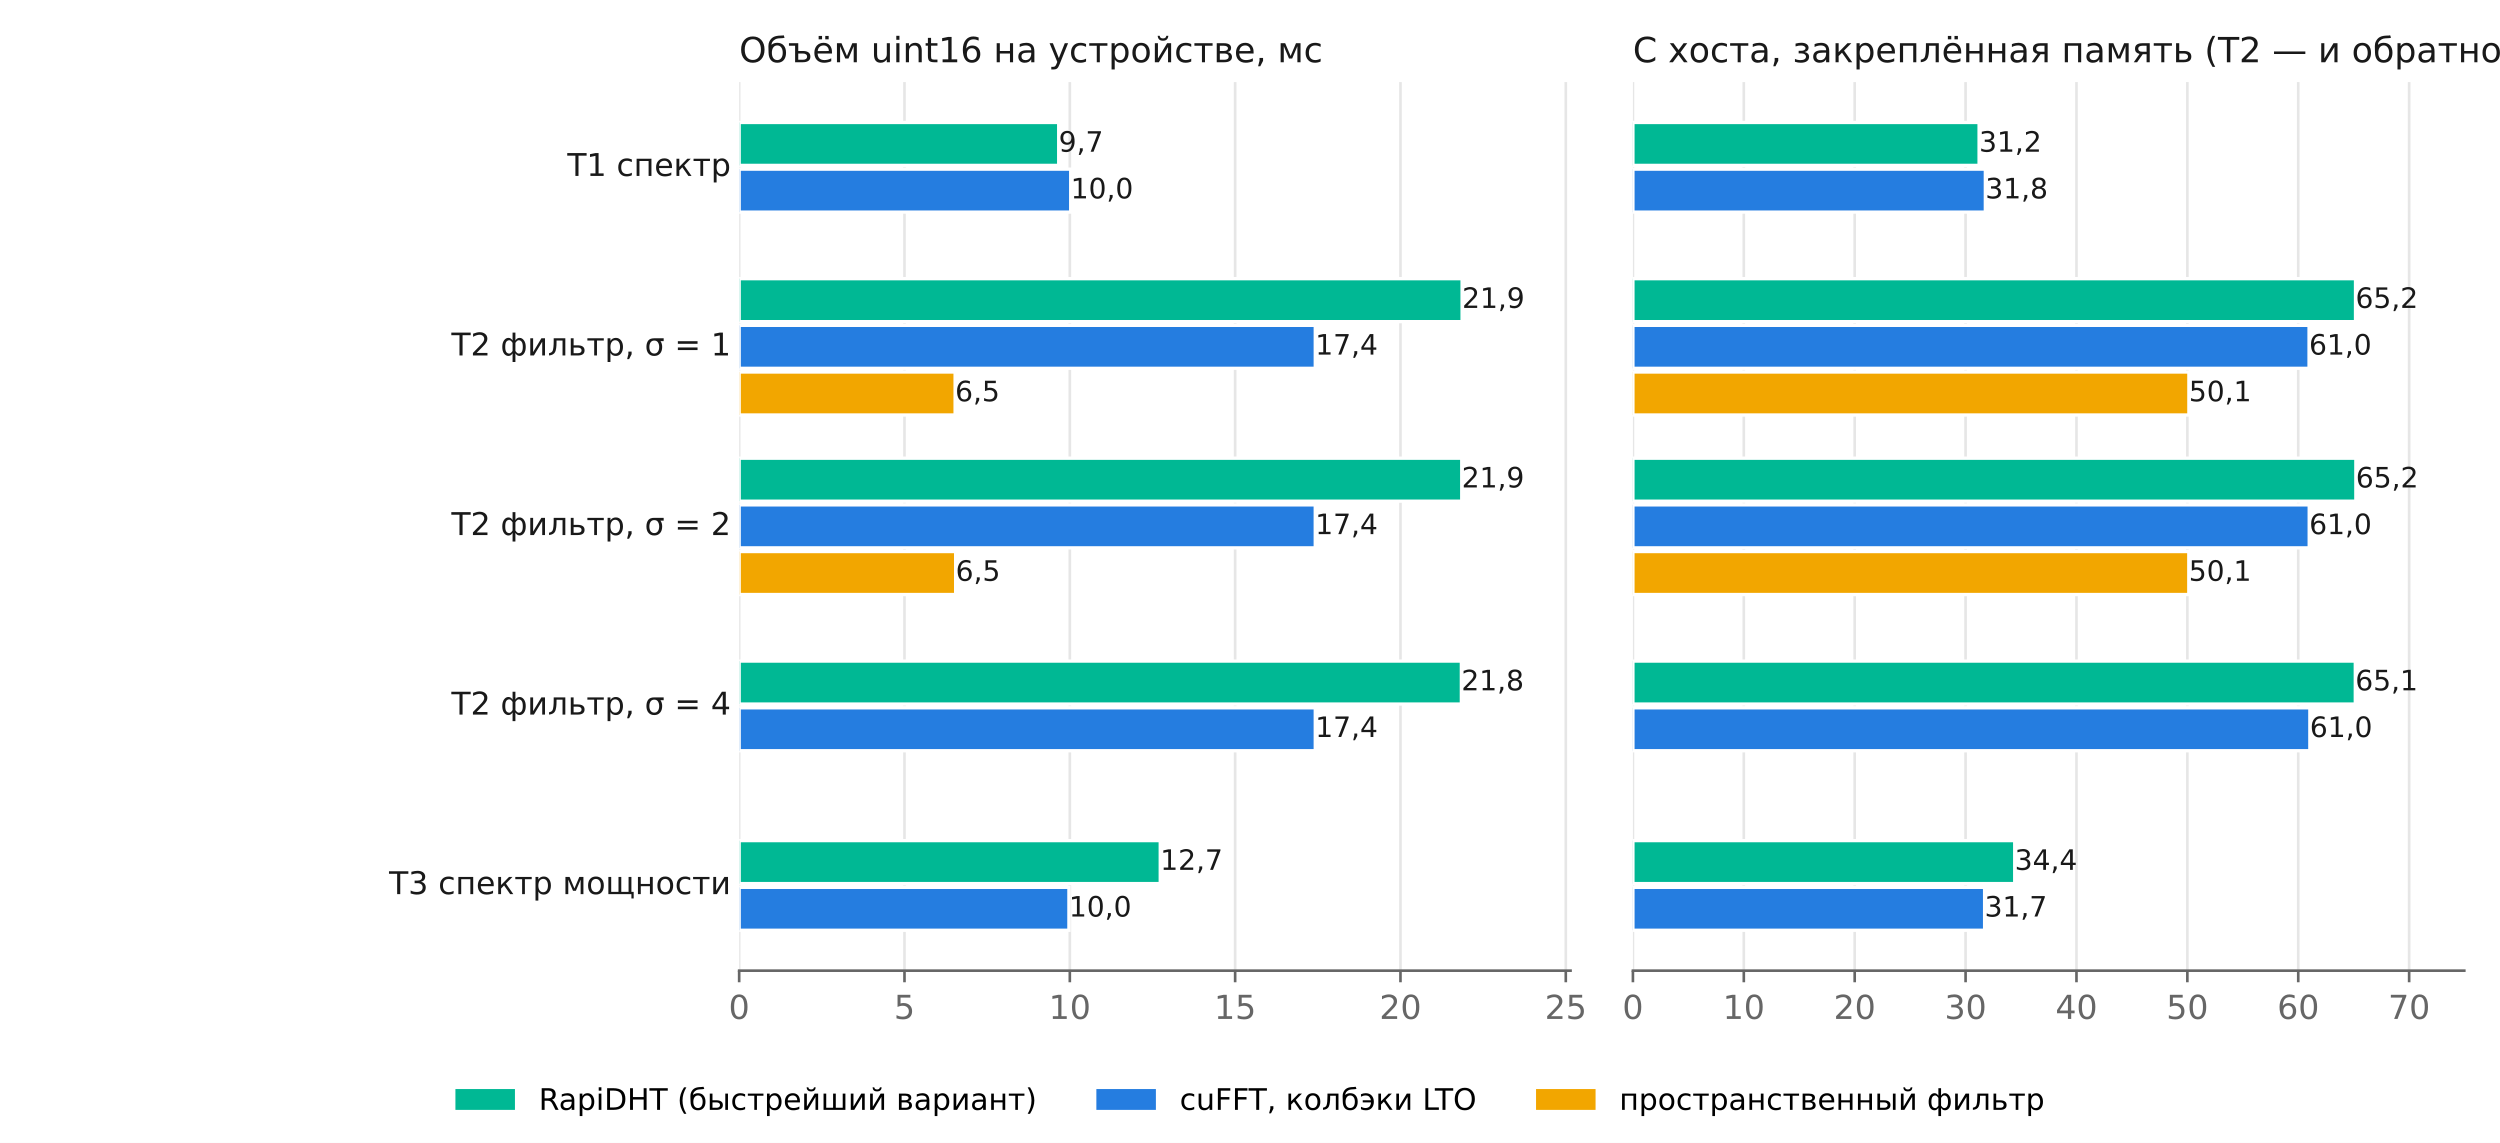
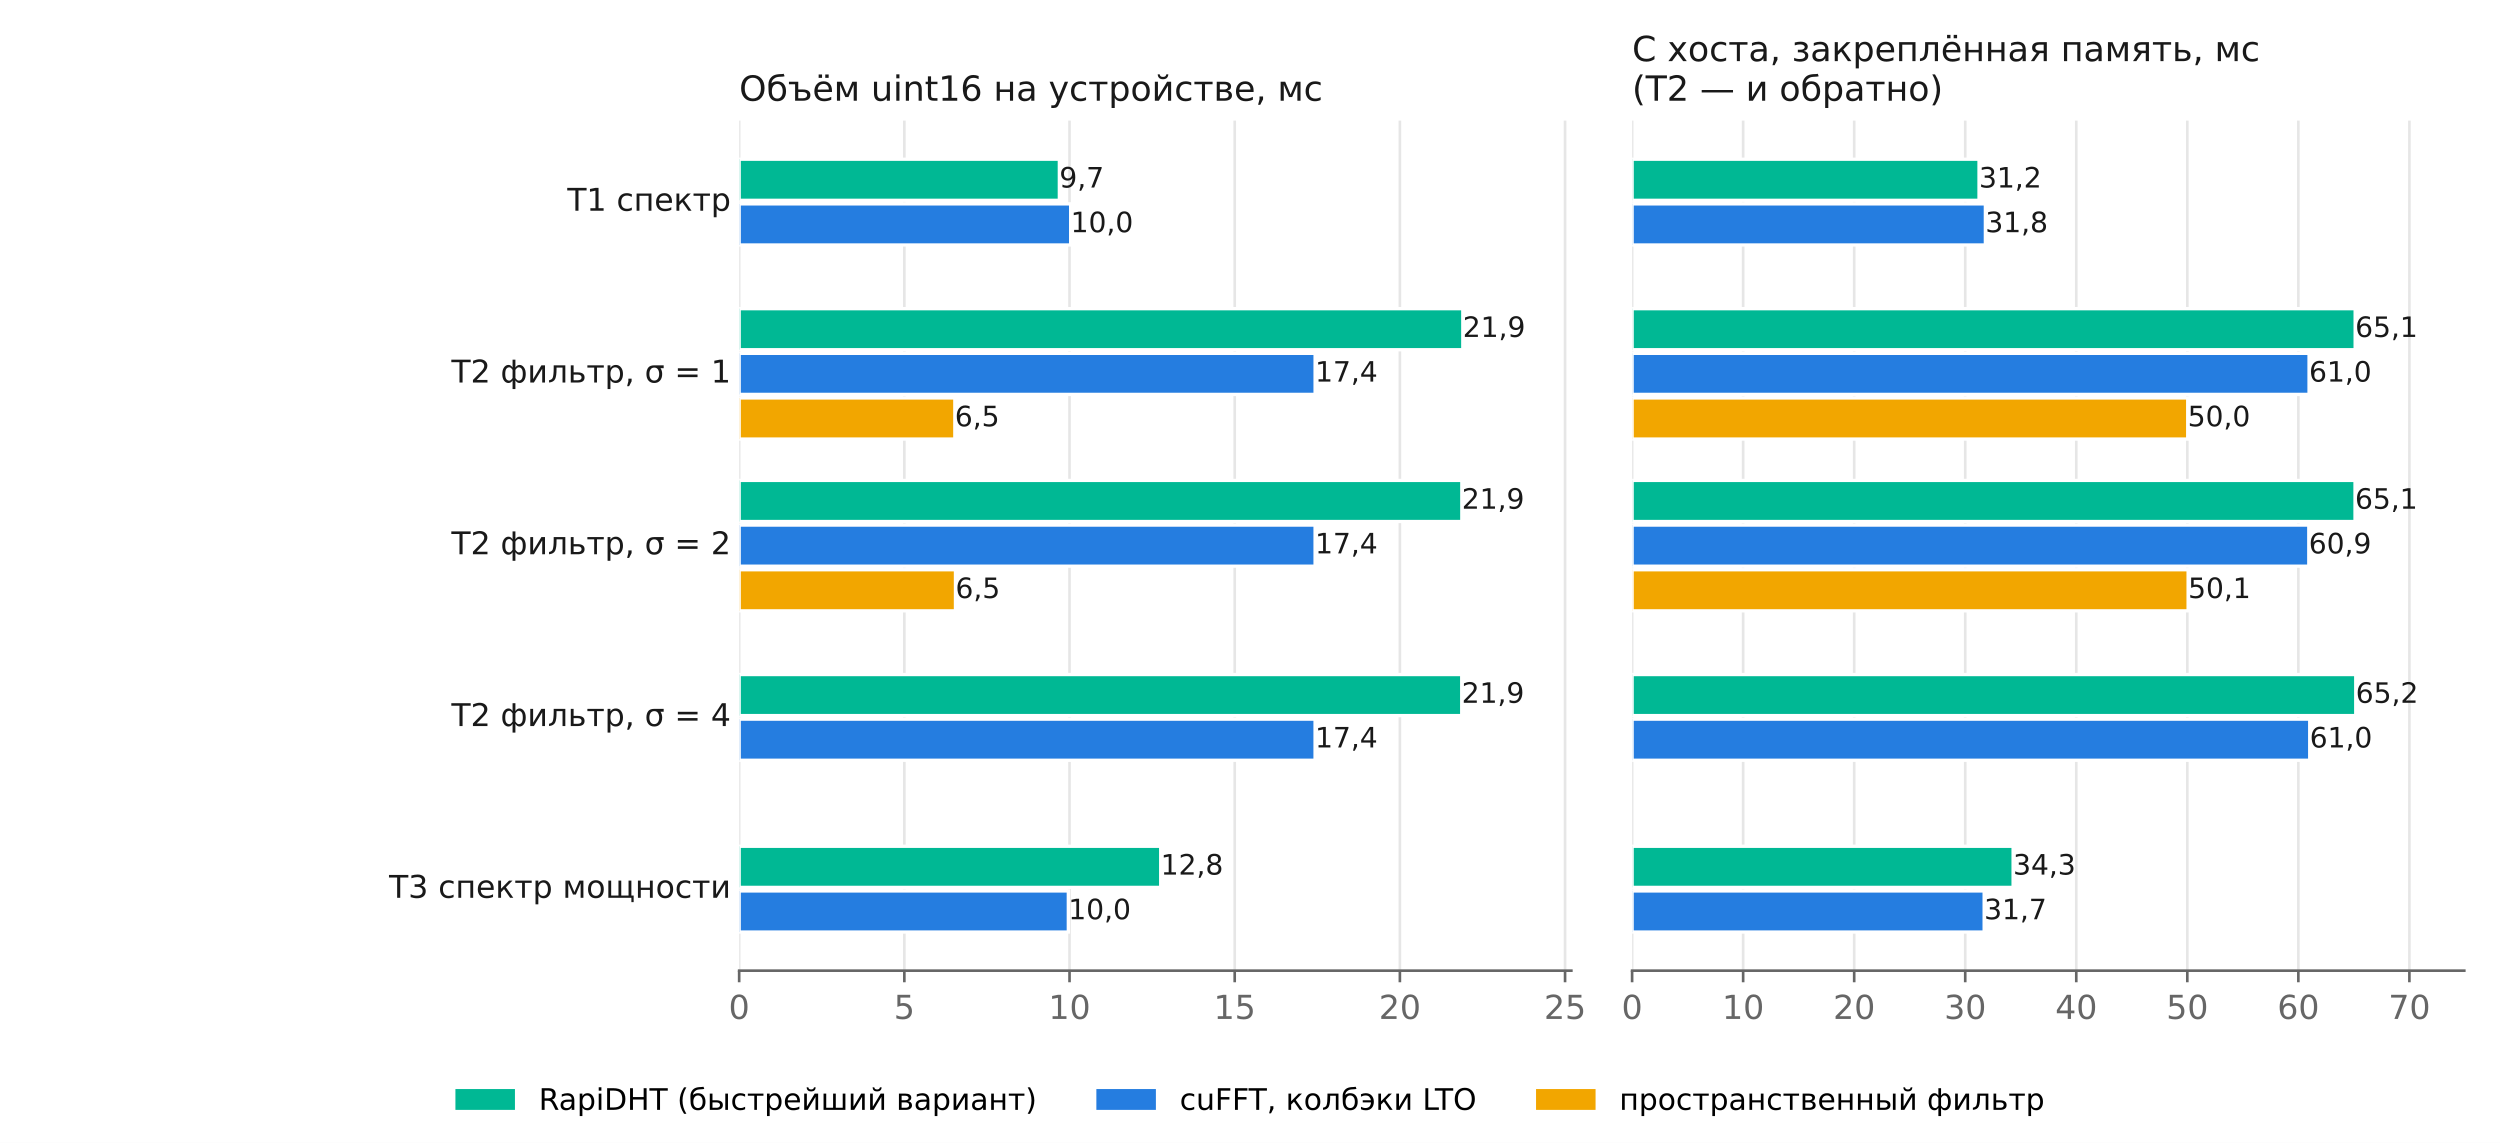
<svg xmlns="http://www.w3.org/2000/svg" xmlns:xlink="http://www.w3.org/1999/xlink" width="756pt" height="345.6pt" viewBox="0 0 756 345.6" version="1.1">
  <defs>
    <style type="text/css">*{stroke-linejoin: round; stroke-linecap: butt}</style>
  </defs>
  <g id="figure_1">
    <g id="patch_1">
      <path d="M 0 345.6  L 756 345.6  L 756 0  L 0 0  z " style="fill: #ffffff" />
    </g>
    <g id="axes_1">
      <g id="patch_2">
-         <path d="M 223.523 293.528  L 474.929 293.528  L 474.929 24.821  L 223.523 24.821  z " style="fill: #ffffff" />
+         <path d="M 223.523 293.528  L 475.175 293.528  L 475.175 36.465  L 223.523 36.465  z " style="fill: #ffffff" />
      </g>
      <g id="matplotlib.axis_1">
        <g id="xtick_1">
          <g id="line2d_1">
-             <path d="M 223.523 293.528  L 223.523 24.821  " clip-path="url(#p316314ef4b)" style="fill: none; stroke: #e6e6e6; stroke-width: 0.8; stroke-linecap: square" />
+             <path d="M 223.523 293.528  L 223.523 36.465  " clip-path="url(#p43e4b941de)" style="fill: none; stroke: #e6e6e6; stroke-width: 0.8; stroke-linecap: square" />
          </g>
          <g id="line2d_2">
            <defs>
-               <path id="mab38d83c96" d="M 0 0  L 0 3.5  " style="stroke: #666666; stroke-width: 0.8" />
+               <path id="m74a16212d8" d="M 0 0  L 0 3.5  " style="stroke: #666666; stroke-width: 0.8" />
            </defs>
            <g>
-               <use xlink:href="#mab38d83c96" x="223.523" y="293.528" style="fill: #666666; stroke: #666666; stroke-width: 0.8" />
+               <use xlink:href="#m74a16212d8" x="223.523" y="293.528" style="fill: #666666; stroke: #666666; stroke-width: 0.8" />
            </g>
          </g>
          <g id="text_1">
            <text style="font-size: 10px; font-family: 'DejaVu Sans'; text-anchor: middle; fill: #666666" x="223.523" y="308.126" transform="rotate(-0 223.5232 308.1264)">0</text>
          </g>
        </g>
        <g id="xtick_2">
          <g id="line2d_3">
-             <path d="M 273.517 293.528  L 273.517 24.821  " clip-path="url(#p316314ef4b)" style="fill: none; stroke: #e6e6e6; stroke-width: 0.8; stroke-linecap: square" />
+             <path d="M 273.473 293.528  L 273.473 36.465  " clip-path="url(#p43e4b941de)" style="fill: none; stroke: #e6e6e6; stroke-width: 0.8; stroke-linecap: square" />
          </g>
          <g id="line2d_4">
            <g>
-               <use xlink:href="#mab38d83c96" x="273.517" y="293.528" style="fill: #666666; stroke: #666666; stroke-width: 0.8" />
+               <use xlink:href="#m74a16212d8" x="273.473" y="293.528" style="fill: #666666; stroke: #666666; stroke-width: 0.8" />
            </g>
          </g>
          <g id="text_2">
-             <text style="font-size: 10px; font-family: 'DejaVu Sans'; text-anchor: middle; fill: #666666" x="273.517" y="308.126" transform="rotate(-0 273.5173 308.1264)">5</text>
+             <text style="font-size: 10px; font-family: 'DejaVu Sans'; text-anchor: middle; fill: #666666" x="273.473" y="308.126" transform="rotate(-0 273.4734 308.1264)">5</text>
          </g>
        </g>
        <g id="xtick_3">
          <g id="line2d_5">
-             <path d="M 323.512 293.528  L 323.512 24.821  " clip-path="url(#p316314ef4b)" style="fill: none; stroke: #e6e6e6; stroke-width: 0.8; stroke-linecap: square" />
+             <path d="M 323.424 293.528  L 323.424 36.465  " clip-path="url(#p43e4b941de)" style="fill: none; stroke: #e6e6e6; stroke-width: 0.8; stroke-linecap: square" />
          </g>
          <g id="line2d_6">
            <g>
-               <use xlink:href="#mab38d83c96" x="323.512" y="293.528" style="fill: #666666; stroke: #666666; stroke-width: 0.8" />
+               <use xlink:href="#m74a16212d8" x="323.424" y="293.528" style="fill: #666666; stroke: #666666; stroke-width: 0.8" />
            </g>
          </g>
          <g id="text_3">
-             <text style="font-size: 10px; font-family: 'DejaVu Sans'; text-anchor: middle; fill: #666666" x="323.512" y="308.126" transform="rotate(-0 323.5115 308.1264)">10</text>
+             <text style="font-size: 10px; font-family: 'DejaVu Sans'; text-anchor: middle; fill: #666666" x="323.424" y="308.126" transform="rotate(-0 323.4236 308.1264)">10</text>
          </g>
        </g>
        <g id="xtick_4">
          <g id="line2d_7">
-             <path d="M 373.506 293.528  L 373.506 24.821  " clip-path="url(#p316314ef4b)" style="fill: none; stroke: #e6e6e6; stroke-width: 0.8; stroke-linecap: square" />
+             <path d="M 373.374 293.528  L 373.374 36.465  " clip-path="url(#p43e4b941de)" style="fill: none; stroke: #e6e6e6; stroke-width: 0.8; stroke-linecap: square" />
          </g>
          <g id="line2d_8">
            <g>
-               <use xlink:href="#mab38d83c96" x="373.506" y="293.528" style="fill: #666666; stroke: #666666; stroke-width: 0.8" />
+               <use xlink:href="#m74a16212d8" x="373.374" y="293.528" style="fill: #666666; stroke: #666666; stroke-width: 0.8" />
            </g>
          </g>
          <g id="text_4">
-             <text style="font-size: 10px; font-family: 'DejaVu Sans'; text-anchor: middle; fill: #666666" x="373.506" y="308.126" transform="rotate(-0 373.5057 308.1264)">15</text>
+             <text style="font-size: 10px; font-family: 'DejaVu Sans'; text-anchor: middle; fill: #666666" x="373.374" y="308.126" transform="rotate(-0 373.3739 308.1264)">15</text>
          </g>
        </g>
        <g id="xtick_5">
          <g id="line2d_9">
-             <path d="M 423.5 293.528  L 423.5 24.821  " clip-path="url(#p316314ef4b)" style="fill: none; stroke: #e6e6e6; stroke-width: 0.8; stroke-linecap: square" />
+             <path d="M 423.324 293.528  L 423.324 36.465  " clip-path="url(#p43e4b941de)" style="fill: none; stroke: #e6e6e6; stroke-width: 0.8; stroke-linecap: square" />
          </g>
          <g id="line2d_10">
            <g>
-               <use xlink:href="#mab38d83c96" x="423.5" y="293.528" style="fill: #666666; stroke: #666666; stroke-width: 0.8" />
+               <use xlink:href="#m74a16212d8" x="423.324" y="293.528" style="fill: #666666; stroke: #666666; stroke-width: 0.8" />
            </g>
          </g>
          <g id="text_5">
-             <text style="font-size: 10px; font-family: 'DejaVu Sans'; text-anchor: middle; fill: #666666" x="423.5" y="308.126" transform="rotate(-0 423.4998 308.1264)">20</text>
+             <text style="font-size: 10px; font-family: 'DejaVu Sans'; text-anchor: middle; fill: #666666" x="423.324" y="308.126" transform="rotate(-0 423.3241 308.1264)">20</text>
          </g>
        </g>
        <g id="xtick_6">
          <g id="line2d_11">
-             <path d="M 473.494 293.528  L 473.494 24.821  " clip-path="url(#p316314ef4b)" style="fill: none; stroke: #e6e6e6; stroke-width: 0.8; stroke-linecap: square" />
+             <path d="M 473.274 293.528  L 473.274 36.465  " clip-path="url(#p43e4b941de)" style="fill: none; stroke: #e6e6e6; stroke-width: 0.8; stroke-linecap: square" />
          </g>
          <g id="line2d_12">
            <g>
-               <use xlink:href="#mab38d83c96" x="473.494" y="293.528" style="fill: #666666; stroke: #666666; stroke-width: 0.8" />
+               <use xlink:href="#m74a16212d8" x="473.274" y="293.528" style="fill: #666666; stroke: #666666; stroke-width: 0.8" />
            </g>
          </g>
          <g id="text_6">
-             <text style="font-size: 10px; font-family: 'DejaVu Sans'; text-anchor: middle; fill: #666666" x="473.494" y="308.126" transform="rotate(-0 473.494 308.1264)">25</text>
+             <text style="font-size: 10px; font-family: 'DejaVu Sans'; text-anchor: middle; fill: #666666" x="473.274" y="308.126" transform="rotate(-0 473.2743 308.1264)">25</text>
          </g>
        </g>
      </g>
      <g id="matplotlib.axis_2" />
      <g id="patch_3">
-         <path d="M 223.523 50.022  L 320.146 50.022  L 320.146 37.035  L 223.523 37.035  z " clip-path="url(#p316314ef4b)" style="fill: #00b894; stroke: #ffffff; stroke-linejoin: miter" />
+         <path d="M 223.523 60.574  L 320.347 60.574  L 320.347 48.15  L 223.523 48.15  z " clip-path="url(#p43e4b941de)" style="fill: #00b894; stroke: #ffffff; stroke-linejoin: miter" />
      </g>
      <g id="patch_4">
-         <path d="M 223.523 64.139  L 323.777 64.139  L 323.777 51.152  L 223.523 51.152  z " clip-path="url(#p316314ef4b)" style="fill: #257de0; stroke: #ffffff; stroke-linejoin: miter" />
+         <path d="M 223.523 74.079  L 323.766 74.079  L 323.766 61.654  L 223.523 61.654  z " clip-path="url(#p43e4b941de)" style="fill: #257de0; stroke: #ffffff; stroke-linejoin: miter" />
      </g>
      <g id="patch_5">
-         <path d="M 223.523 97.258  L 442.137 97.258  L 442.137 84.271  L 223.523 84.271  z " clip-path="url(#p316314ef4b)" style="fill: #00b894; stroke: #ffffff; stroke-linejoin: miter" />
+         <path d="M 223.523 105.763  L 442.351 105.763  L 442.351 93.338  L 223.523 93.338  z " clip-path="url(#p43e4b941de)" style="fill: #00b894; stroke: #ffffff; stroke-linejoin: miter" />
      </g>
      <g id="patch_6">
-         <path d="M 223.523 111.374  L 397.737 111.374  L 397.737 98.387  L 223.523 98.387  z " clip-path="url(#p316314ef4b)" style="fill: #257de0; stroke: #ffffff; stroke-linejoin: miter" />
+         <path d="M 223.523 119.268  L 397.685 119.268  L 397.685 106.843  L 223.523 106.843  z " clip-path="url(#p43e4b941de)" style="fill: #257de0; stroke: #ffffff; stroke-linejoin: miter" />
      </g>
      <g id="patch_7">
-         <path d="M 223.523 125.491  L 288.823 125.491  L 288.823 112.504  L 223.523 112.504  z " clip-path="url(#p316314ef4b)" style="fill: #f2a600; stroke: #ffffff; stroke-linejoin: miter" />
+         <path d="M 223.523 132.772  L 288.74 132.772  L 288.74 120.348  L 223.523 120.348  z " clip-path="url(#p43e4b941de)" style="fill: #f2a600; stroke: #ffffff; stroke-linejoin: miter" />
      </g>
      <g id="patch_8">
-         <path d="M 223.523 151.552  L 442.027 151.552  L 442.027 138.565  L 223.523 138.565  z " clip-path="url(#p316314ef4b)" style="fill: #00b894; stroke: #ffffff; stroke-linejoin: miter" />
+         <path d="M 223.523 157.704  L 442.055 157.704  L 442.055 145.28  L 223.523 145.28  z " clip-path="url(#p43e4b941de)" style="fill: #00b894; stroke: #ffffff; stroke-linejoin: miter" />
      </g>
      <g id="patch_9">
-         <path d="M 223.523 165.668  L 397.732 165.668  L 397.732 152.681  L 223.523 152.681  z " clip-path="url(#p316314ef4b)" style="fill: #257de0; stroke: #ffffff; stroke-linejoin: miter" />
+         <path d="M 223.523 171.209  L 397.681 171.209  L 397.681 158.784  L 223.523 158.784  z " clip-path="url(#p43e4b941de)" style="fill: #257de0; stroke: #ffffff; stroke-linejoin: miter" />
      </g>
      <g id="patch_10">
-         <path d="M 223.523 179.785  L 288.988 179.785  L 288.988 166.797  L 223.523 166.797  z " clip-path="url(#p316314ef4b)" style="fill: #f2a600; stroke: #ffffff; stroke-linejoin: miter" />
+         <path d="M 223.523 184.713  L 288.932 184.713  L 288.932 172.289  L 223.523 172.289  z " clip-path="url(#p43e4b941de)" style="fill: #f2a600; stroke: #ffffff; stroke-linejoin: miter" />
      </g>
      <g id="patch_11">
-         <path d="M 223.523 212.904  L 441.916 212.904  L 441.916 199.917  L 223.523 199.917  z " clip-path="url(#p316314ef4b)" style="fill: #00b894; stroke: #ffffff; stroke-linejoin: miter" />
+         <path d="M 223.523 216.397  L 442.022 216.397  L 442.022 203.973  L 223.523 203.973  z " clip-path="url(#p43e4b941de)" style="fill: #00b894; stroke: #ffffff; stroke-linejoin: miter" />
      </g>
      <g id="patch_12">
-         <path d="M 223.523 227.02  L 397.736 227.02  L 397.736 214.033  L 223.523 214.033  z " clip-path="url(#p316314ef4b)" style="fill: #257de0; stroke: #ffffff; stroke-linejoin: miter" />
+         <path d="M 223.523 229.902  L 397.676 229.902  L 397.676 217.478  L 223.523 217.478  z " clip-path="url(#p43e4b941de)" style="fill: #257de0; stroke: #ffffff; stroke-linejoin: miter" />
      </g>
      <g id="patch_13">
-         <path d="M 223.523 267.198  L 350.857 267.198  L 350.857 254.211  L 223.523 254.211  z " clip-path="url(#p316314ef4b)" style="fill: #00b894; stroke: #ffffff; stroke-linejoin: miter" />
+         <path d="M 223.523 268.339  L 350.994 268.339  L 350.994 255.914  L 223.523 255.914  z " clip-path="url(#p43e4b941de)" style="fill: #00b894; stroke: #ffffff; stroke-linejoin: miter" />
      </g>
      <g id="patch_14">
-         <path d="M 223.523 281.314  L 323.24 281.314  L 323.24 268.327  L 223.523 268.327  z " clip-path="url(#p316314ef4b)" style="fill: #257de0; stroke: #ffffff; stroke-linejoin: miter" />
+         <path d="M 223.523 281.843  L 323.063 281.843  L 323.063 269.419  L 223.523 269.419  z " clip-path="url(#p43e4b941de)" style="fill: #257de0; stroke: #ffffff; stroke-linejoin: miter" />
      </g>
      <g id="patch_15">
-         <path d="M 223.523 293.528  L 474.929 293.528  " style="fill: none; stroke: #666666; stroke-width: 0.8; stroke-linejoin: miter; stroke-linecap: square" />
+         <path d="M 223.523 293.528  L 475.175 293.528  " style="fill: none; stroke: #666666; stroke-width: 0.8; stroke-linejoin: miter; stroke-linecap: square" />
      </g>
      <g id="text_7">
-         <text style="font-size: 8.5px; font-family: 'DejaVu Sans'; text-anchor: start; fill: #191919" x="320.146" y="45.874" transform="rotate(-0 320.1463 45.87421)"> 9,7</text>
+         <text style="font-size: 8.5px; font-family: 'DejaVu Sans'; text-anchor: start; fill: #191919" x="320.347" y="56.707" transform="rotate(-0 320.3472 56.70731)"> 9,7</text>
      </g>
      <g id="text_8">
-         <text style="font-size: 8.5px; font-family: 'DejaVu Sans'; text-anchor: start; fill: #191919" x="323.777" y="59.991" transform="rotate(-0 323.777 59.99061)"> 10,0</text>
+         <text style="font-size: 8.5px; font-family: 'DejaVu Sans'; text-anchor: start; fill: #191919" x="323.766" y="70.212" transform="rotate(-0 323.7662 70.21201)"> 10,0</text>
      </g>
      <g id="text_9">
-         <text style="font-size: 9.5px; font-family: 'DejaVu Sans'; text-anchor: end; fill: #191919" x="221.009" y="53.208" transform="rotate(-0 221.0091 53.20834)">Т1 спектр</text>
+         <text style="font-size: 9.5px; font-family: 'DejaVu Sans'; text-anchor: end; fill: #191919" x="221.007" y="63.736" transform="rotate(-0 221.0067 63.7356)">Т1 спектр</text>
      </g>
      <g id="text_10">
-         <text style="font-size: 8.5px; font-family: 'DejaVu Sans'; text-anchor: start; fill: #191919" x="442.137" y="93.11" transform="rotate(-0 442.1372 93.10985)"> 21,9</text>
+         <text style="font-size: 8.5px; font-family: 'DejaVu Sans'; text-anchor: start; fill: #191919" x="442.351" y="101.896" transform="rotate(-0 442.3505 101.8961)"> 21,9</text>
      </g>
      <g id="text_11">
-         <text style="font-size: 8.5px; font-family: 'DejaVu Sans'; text-anchor: start; fill: #191919" x="397.737" y="107.226" transform="rotate(-0 397.7372 107.2262)"> 17,4</text>
+         <text style="font-size: 8.5px; font-family: 'DejaVu Sans'; text-anchor: start; fill: #191919" x="397.685" y="115.401" transform="rotate(-0 397.6849 115.4008)"> 17,4</text>
      </g>
      <g id="text_12">
-         <text style="font-size: 8.5px; font-family: 'DejaVu Sans'; text-anchor: start; fill: #191919" x="288.823" y="121.343" transform="rotate(-0 288.8225 121.3426)"> 6,5</text>
+         <text style="font-size: 8.5px; font-family: 'DejaVu Sans'; text-anchor: start; fill: #191919" x="288.74" y="128.906" transform="rotate(-0 288.7396 128.9055)"> 6,5</text>
      </g>
      <g id="text_13">
-         <text style="font-size: 9.5px; font-family: 'DejaVu Sans'; text-anchor: end; fill: #191919" x="221.009" y="107.502" transform="rotate(-0 221.0091 107.5022)">Т2 фильтр, σ = 1</text>
+         <text style="font-size: 9.5px; font-family: 'DejaVu Sans'; text-anchor: end; fill: #191919" x="221.007" y="115.677" transform="rotate(-0 221.0067 115.6768)">Т2 фильтр, σ = 1</text>
      </g>
      <g id="text_14">
-         <text style="font-size: 8.5px; font-family: 'DejaVu Sans'; text-anchor: start; fill: #191919" x="442.027" y="147.404" transform="rotate(-0 442.0267 147.4037)"> 21,9</text>
+         <text style="font-size: 8.5px; font-family: 'DejaVu Sans'; text-anchor: start; fill: #191919" x="442.055" y="153.837" transform="rotate(-0 442.0545 153.8373)"> 21,9</text>
      </g>
      <g id="text_15">
-         <text style="font-size: 8.5px; font-family: 'DejaVu Sans'; text-anchor: start; fill: #191919" x="397.732" y="161.52" transform="rotate(-0 397.7321 161.5201)"> 17,4</text>
+         <text style="font-size: 8.5px; font-family: 'DejaVu Sans'; text-anchor: start; fill: #191919" x="397.681" y="167.342" transform="rotate(-0 397.6812 167.342)"> 17,4</text>
      </g>
      <g id="text_16">
-         <text style="font-size: 8.5px; font-family: 'DejaVu Sans'; text-anchor: start; fill: #191919" x="288.988" y="175.636" transform="rotate(-0 288.9879 175.6365)"> 6,5</text>
+         <text style="font-size: 8.5px; font-family: 'DejaVu Sans'; text-anchor: start; fill: #191919" x="288.932" y="180.847" transform="rotate(-0 288.9316 180.8467)"> 6,5</text>
      </g>
      <g id="text_17">
-         <text style="font-size: 9.5px; font-family: 'DejaVu Sans'; text-anchor: end; fill: #191919" x="221.009" y="161.796" transform="rotate(-0 221.0091 161.796)">Т2 фильтр, σ = 2</text>
+         <text style="font-size: 9.5px; font-family: 'DejaVu Sans'; text-anchor: end; fill: #191919" x="221.007" y="167.618" transform="rotate(-0 221.0067 167.6179)">Т2 фильтр, σ = 2</text>
      </g>
      <g id="text_18">
-         <text style="font-size: 8.5px; font-family: 'DejaVu Sans'; text-anchor: start; fill: #191919" x="441.916" y="208.756" transform="rotate(-0 441.9163 208.7557)"> 21,8</text>
+         <text style="font-size: 8.5px; font-family: 'DejaVu Sans'; text-anchor: start; fill: #191919" x="442.022" y="212.531" transform="rotate(-0 442.0222 212.5308)"> 21,9</text>
      </g>
      <g id="text_19">
-         <text style="font-size: 8.5px; font-family: 'DejaVu Sans'; text-anchor: start; fill: #191919" x="397.736" y="222.872" transform="rotate(-0 397.7365 222.8721)"> 17,4</text>
+         <text style="font-size: 8.5px; font-family: 'DejaVu Sans'; text-anchor: start; fill: #191919" x="397.676" y="226.035" transform="rotate(-0 397.6757 226.0355)"> 17,4</text>
      </g>
      <g id="text_20">
-         <text style="font-size: 9.5px; font-family: 'DejaVu Sans'; text-anchor: end; fill: #191919" x="221.009" y="216.09" transform="rotate(-0 221.0091 216.0899)">Т2 фильтр, σ = 4</text>
+         <text style="font-size: 9.5px; font-family: 'DejaVu Sans'; text-anchor: end; fill: #191919" x="221.007" y="219.559" transform="rotate(-0 221.0067 219.5591)">Т2 фильтр, σ = 4</text>
      </g>
      <g id="text_21">
-         <text style="font-size: 8.5px; font-family: 'DejaVu Sans'; text-anchor: start; fill: #191919" x="350.857" y="263.05" transform="rotate(-0 350.8574 263.0496)"> 12,7</text>
+         <text style="font-size: 8.5px; font-family: 'DejaVu Sans'; text-anchor: start; fill: #191919" x="350.994" y="264.472" transform="rotate(-0 350.9939 264.4719)"> 12,8</text>
      </g>
      <g id="text_22">
-         <text style="font-size: 8.5px; font-family: 'DejaVu Sans'; text-anchor: start; fill: #191919" x="323.24" y="277.166" transform="rotate(-0 323.2401 277.166)"> 10,0</text>
+         <text style="font-size: 8.5px; font-family: 'DejaVu Sans'; text-anchor: start; fill: #191919" x="323.063" y="277.977" transform="rotate(-0 323.0627 277.9766)"> 10,0</text>
      </g>
      <g id="text_23">
-         <text style="font-size: 9.5px; font-family: 'DejaVu Sans'; text-anchor: end; fill: #191919" x="221.009" y="270.384" transform="rotate(-0 221.0091 270.3837)">Т3 спектр мощности</text>
+         <text style="font-size: 9.5px; font-family: 'DejaVu Sans'; text-anchor: end; fill: #191919" x="221.007" y="271.5" transform="rotate(-0 221.0067 271.5002)">Т3 спектр мощности</text>
      </g>
      <g id="text_24">
-         <text style="font-size: 10.5px; font-family: 'DejaVu Sans'; text-anchor: start; fill: #191919" x="223.523" y="18.821" transform="rotate(-0 223.5232 18.82125)">Объём uint16 на устройстве, мс</text>
+         <text style="font-size: 10.5px; font-family: 'DejaVu Sans'; text-anchor: start; fill: #191919" x="223.523" y="30.465" transform="rotate(-0 223.5232 30.465)">Объём uint16 на устройстве, мс</text>
      </g>
    </g>
    <g id="axes_2">
      <g id="patch_16">
-         <path d="M 493.794 293.528  L 745.2 293.528  L 745.2 24.821  L 493.794 24.821  z " style="fill: #ffffff" />
+         <path d="M 493.549 293.528  L 745.2 293.528  L 745.2 36.465  L 493.549 36.465  z " style="fill: #ffffff" />
      </g>
      <g id="matplotlib.axis_3">
        <g id="xtick_7">
          <g id="line2d_13">
-             <path d="M 493.794 293.528  L 493.794 24.821  " clip-path="url(#p5d1510eff4)" style="fill: none; stroke: #e6e6e6; stroke-width: 0.8; stroke-linecap: square" />
+             <path d="M 493.549 293.528  L 493.549 36.465  " clip-path="url(#p2542e49543)" style="fill: none; stroke: #e6e6e6; stroke-width: 0.8; stroke-linecap: square" />
          </g>
          <g id="line2d_14">
            <g>
-               <use xlink:href="#mab38d83c96" x="493.794" y="293.528" style="fill: #666666; stroke: #666666; stroke-width: 0.8" />
+               <use xlink:href="#m74a16212d8" x="493.549" y="293.528" style="fill: #666666; stroke: #666666; stroke-width: 0.8" />
            </g>
          </g>
          <g id="text_25">
-             <text style="font-size: 10px; font-family: 'DejaVu Sans'; text-anchor: middle; fill: #666666" x="493.794" y="308.126" transform="rotate(-0 493.7939 308.1264)">0</text>
+             <text style="font-size: 10px; font-family: 'DejaVu Sans'; text-anchor: middle; fill: #666666" x="493.549" y="308.126" transform="rotate(-0 493.5486 308.1264)">0</text>
          </g>
        </g>
        <g id="xtick_8">
          <g id="line2d_15">
-             <path d="M 527.327 293.528  L 527.327 24.821  " clip-path="url(#p5d1510eff4)" style="fill: none; stroke: #e6e6e6; stroke-width: 0.8; stroke-linecap: square" />
+             <path d="M 527.127 293.528  L 527.127 36.465  " clip-path="url(#p2542e49543)" style="fill: none; stroke: #e6e6e6; stroke-width: 0.8; stroke-linecap: square" />
          </g>
          <g id="line2d_16">
            <g>
-               <use xlink:href="#mab38d83c96" x="527.327" y="293.528" style="fill: #666666; stroke: #666666; stroke-width: 0.8" />
+               <use xlink:href="#m74a16212d8" x="527.127" y="293.528" style="fill: #666666; stroke: #666666; stroke-width: 0.8" />
            </g>
          </g>
          <g id="text_26">
-             <text style="font-size: 10px; font-family: 'DejaVu Sans'; text-anchor: middle; fill: #666666" x="527.327" y="308.126" transform="rotate(-0 527.3266 308.1264)">10</text>
+             <text style="font-size: 10px; font-family: 'DejaVu Sans'; text-anchor: middle; fill: #666666" x="527.127" y="308.126" transform="rotate(-0 527.1274 308.1264)">10</text>
          </g>
        </g>
        <g id="xtick_9">
          <g id="line2d_17">
-             <path d="M 560.859 293.528  L 560.859 24.821  " clip-path="url(#p5d1510eff4)" style="fill: none; stroke: #e6e6e6; stroke-width: 0.8; stroke-linecap: square" />
+             <path d="M 560.706 293.528  L 560.706 36.465  " clip-path="url(#p2542e49543)" style="fill: none; stroke: #e6e6e6; stroke-width: 0.8; stroke-linecap: square" />
          </g>
          <g id="line2d_18">
            <g>
-               <use xlink:href="#mab38d83c96" x="560.859" y="293.528" style="fill: #666666; stroke: #666666; stroke-width: 0.8" />
+               <use xlink:href="#m74a16212d8" x="560.706" y="293.528" style="fill: #666666; stroke: #666666; stroke-width: 0.8" />
            </g>
          </g>
          <g id="text_27">
-             <text style="font-size: 10px; font-family: 'DejaVu Sans'; text-anchor: middle; fill: #666666" x="560.859" y="308.126" transform="rotate(-0 560.8594 308.1264)">20</text>
+             <text style="font-size: 10px; font-family: 'DejaVu Sans'; text-anchor: middle; fill: #666666" x="560.706" y="308.126" transform="rotate(-0 560.7062 308.1264)">20</text>
          </g>
        </g>
        <g id="xtick_10">
          <g id="line2d_19">
-             <path d="M 594.392 293.528  L 594.392 24.821  " clip-path="url(#p5d1510eff4)" style="fill: none; stroke: #e6e6e6; stroke-width: 0.8; stroke-linecap: square" />
+             <path d="M 594.285 293.528  L 594.285 36.465  " clip-path="url(#p2542e49543)" style="fill: none; stroke: #e6e6e6; stroke-width: 0.8; stroke-linecap: square" />
          </g>
          <g id="line2d_20">
            <g>
-               <use xlink:href="#mab38d83c96" x="594.392" y="293.528" style="fill: #666666; stroke: #666666; stroke-width: 0.8" />
+               <use xlink:href="#m74a16212d8" x="594.285" y="293.528" style="fill: #666666; stroke: #666666; stroke-width: 0.8" />
            </g>
          </g>
          <g id="text_28">
-             <text style="font-size: 10px; font-family: 'DejaVu Sans'; text-anchor: middle; fill: #666666" x="594.392" y="308.126" transform="rotate(-0 594.3922 308.1264)">30</text>
+             <text style="font-size: 10px; font-family: 'DejaVu Sans'; text-anchor: middle; fill: #666666" x="594.285" y="308.126" transform="rotate(-0 594.285 308.1264)">30</text>
          </g>
        </g>
        <g id="xtick_11">
          <g id="line2d_21">
-             <path d="M 627.925 293.528  L 627.925 24.821  " clip-path="url(#p5d1510eff4)" style="fill: none; stroke: #e6e6e6; stroke-width: 0.8; stroke-linecap: square" />
+             <path d="M 627.864 293.528  L 627.864 36.465  " clip-path="url(#p2542e49543)" style="fill: none; stroke: #e6e6e6; stroke-width: 0.8; stroke-linecap: square" />
          </g>
          <g id="line2d_22">
            <g>
-               <use xlink:href="#mab38d83c96" x="627.925" y="293.528" style="fill: #666666; stroke: #666666; stroke-width: 0.8" />
+               <use xlink:href="#m74a16212d8" x="627.864" y="293.528" style="fill: #666666; stroke: #666666; stroke-width: 0.8" />
            </g>
          </g>
          <g id="text_29">
-             <text style="font-size: 10px; font-family: 'DejaVu Sans'; text-anchor: middle; fill: #666666" x="627.925" y="308.126" transform="rotate(-0 627.925 308.1264)">40</text>
+             <text style="font-size: 10px; font-family: 'DejaVu Sans'; text-anchor: middle; fill: #666666" x="627.864" y="308.126" transform="rotate(-0 627.8638 308.1264)">40</text>
          </g>
        </g>
        <g id="xtick_12">
          <g id="line2d_23">
-             <path d="M 661.458 293.528  L 661.458 24.821  " clip-path="url(#p5d1510eff4)" style="fill: none; stroke: #e6e6e6; stroke-width: 0.8; stroke-linecap: square" />
+             <path d="M 661.443 293.528  L 661.443 36.465  " clip-path="url(#p2542e49543)" style="fill: none; stroke: #e6e6e6; stroke-width: 0.8; stroke-linecap: square" />
          </g>
          <g id="line2d_24">
            <g>
-               <use xlink:href="#mab38d83c96" x="661.458" y="293.528" style="fill: #666666; stroke: #666666; stroke-width: 0.8" />
+               <use xlink:href="#m74a16212d8" x="661.443" y="293.528" style="fill: #666666; stroke: #666666; stroke-width: 0.8" />
            </g>
          </g>
          <g id="text_30">
-             <text style="font-size: 10px; font-family: 'DejaVu Sans'; text-anchor: middle; fill: #666666" x="661.458" y="308.126" transform="rotate(-0 661.4577 308.1264)">50</text>
+             <text style="font-size: 10px; font-family: 'DejaVu Sans'; text-anchor: middle; fill: #666666" x="661.443" y="308.126" transform="rotate(-0 661.4426 308.1264)">50</text>
          </g>
        </g>
        <g id="xtick_13">
          <g id="line2d_25">
-             <path d="M 694.99 293.528  L 694.99 24.821  " clip-path="url(#p5d1510eff4)" style="fill: none; stroke: #e6e6e6; stroke-width: 0.8; stroke-linecap: square" />
+             <path d="M 695.021 293.528  L 695.021 36.465  " clip-path="url(#p2542e49543)" style="fill: none; stroke: #e6e6e6; stroke-width: 0.8; stroke-linecap: square" />
          </g>
          <g id="line2d_26">
            <g>
-               <use xlink:href="#mab38d83c96" x="694.99" y="293.528" style="fill: #666666; stroke: #666666; stroke-width: 0.8" />
+               <use xlink:href="#m74a16212d8" x="695.021" y="293.528" style="fill: #666666; stroke: #666666; stroke-width: 0.8" />
            </g>
          </g>
          <g id="text_31">
-             <text style="font-size: 10px; font-family: 'DejaVu Sans'; text-anchor: middle; fill: #666666" x="694.99" y="308.126" transform="rotate(-0 694.9905 308.1264)">60</text>
+             <text style="font-size: 10px; font-family: 'DejaVu Sans'; text-anchor: middle; fill: #666666" x="695.021" y="308.126" transform="rotate(-0 695.0214 308.1264)">60</text>
          </g>
        </g>
        <g id="xtick_14">
          <g id="line2d_27">
-             <path d="M 728.523 293.528  L 728.523 24.821  " clip-path="url(#p5d1510eff4)" style="fill: none; stroke: #e6e6e6; stroke-width: 0.8; stroke-linecap: square" />
+             <path d="M 728.6 293.528  L 728.6 36.465  " clip-path="url(#p2542e49543)" style="fill: none; stroke: #e6e6e6; stroke-width: 0.8; stroke-linecap: square" />
          </g>
          <g id="line2d_28">
            <g>
-               <use xlink:href="#mab38d83c96" x="728.523" y="293.528" style="fill: #666666; stroke: #666666; stroke-width: 0.8" />
+               <use xlink:href="#m74a16212d8" x="728.6" y="293.528" style="fill: #666666; stroke: #666666; stroke-width: 0.8" />
            </g>
          </g>
          <g id="text_32">
-             <text style="font-size: 10px; font-family: 'DejaVu Sans'; text-anchor: middle; fill: #666666" x="728.523" y="308.126" transform="rotate(-0 728.5233 308.1264)">70</text>
+             <text style="font-size: 10px; font-family: 'DejaVu Sans'; text-anchor: middle; fill: #666666" x="728.6" y="308.126" transform="rotate(-0 728.6003 308.1264)">70</text>
          </g>
        </g>
      </g>
      <g id="matplotlib.axis_4" />
      <g id="patch_17">
-         <path d="M 493.794 50.022  L 598.472 50.022  L 598.472 37.035  L 493.794 37.035  z " clip-path="url(#p5d1510eff4)" style="fill: #00b894; stroke: #ffffff; stroke-linejoin: miter" />
+         <path d="M 493.549 60.574  L 598.454 60.574  L 598.454 48.15  L 493.549 48.15  z " clip-path="url(#p2542e49543)" style="fill: #00b894; stroke: #ffffff; stroke-linejoin: miter" />
      </g>
      <g id="patch_18">
-         <path d="M 493.794 64.139  L 600.366 64.139  L 600.366 51.152  L 493.794 51.152  z " clip-path="url(#p5d1510eff4)" style="fill: #257de0; stroke: #ffffff; stroke-linejoin: miter" />
+         <path d="M 493.549 74.079  L 600.375 74.079  L 600.375 61.654  L 493.549 61.654  z " clip-path="url(#p2542e49543)" style="fill: #257de0; stroke: #ffffff; stroke-linejoin: miter" />
      </g>
      <g id="patch_19">
-         <path d="M 493.794 97.258  L 712.306 97.258  L 712.306 84.271  L 493.794 84.271  z " clip-path="url(#p5d1510eff4)" style="fill: #00b894; stroke: #ffffff; stroke-linejoin: miter" />
+         <path d="M 493.549 105.763  L 712.198 105.763  L 712.198 93.338  L 493.549 93.338  z " clip-path="url(#p2542e49543)" style="fill: #00b894; stroke: #ffffff; stroke-linejoin: miter" />
      </g>
      <g id="patch_20">
-         <path d="M 493.794 111.374  L 698.253 111.374  L 698.253 98.387  L 493.794 98.387  z " clip-path="url(#p5d1510eff4)" style="fill: #257de0; stroke: #ffffff; stroke-linejoin: miter" />
+         <path d="M 493.549 119.268  L 698.256 119.268  L 698.256 106.843  L 493.549 106.843  z " clip-path="url(#p2542e49543)" style="fill: #257de0; stroke: #ffffff; stroke-linejoin: miter" />
      </g>
      <g id="patch_21">
-         <path d="M 493.794 125.491  L 661.917 125.491  L 661.917 112.504  L 493.794 112.504  z " clip-path="url(#p5d1510eff4)" style="fill: #f2a600; stroke: #ffffff; stroke-linejoin: miter" />
+         <path d="M 493.549 132.772  L 661.563 132.772  L 661.563 120.348  L 493.549 120.348  z " clip-path="url(#p2542e49543)" style="fill: #f2a600; stroke: #ffffff; stroke-linejoin: miter" />
      </g>
      <g id="patch_22">
-         <path d="M 493.794 151.552  L 712.408 151.552  L 712.408 138.565  L 493.794 138.565  z " clip-path="url(#p5d1510eff4)" style="fill: #00b894; stroke: #ffffff; stroke-linejoin: miter" />
+         <path d="M 493.549 157.704  L 712.158 157.704  L 712.158 145.28  L 493.549 145.28  z " clip-path="url(#p2542e49543)" style="fill: #00b894; stroke: #ffffff; stroke-linejoin: miter" />
      </g>
      <g id="patch_23">
-         <path d="M 493.794 165.668  L 698.302 165.668  L 698.302 152.681  L 493.794 152.681  z " clip-path="url(#p5d1510eff4)" style="fill: #257de0; stroke: #ffffff; stroke-linejoin: miter" />
+         <path d="M 493.549 171.209  L 698.175 171.209  L 698.175 158.784  L 493.549 158.784  z " clip-path="url(#p2542e49543)" style="fill: #257de0; stroke: #ffffff; stroke-linejoin: miter" />
      </g>
      <g id="patch_24">
-         <path d="M 493.794 179.785  L 661.89 179.785  L 661.89 166.797  L 493.794 166.797  z " clip-path="url(#p5d1510eff4)" style="fill: #f2a600; stroke: #ffffff; stroke-linejoin: miter" />
+         <path d="M 493.549 184.713  L 661.685 184.713  L 661.685 172.289  L 493.549 172.289  z " clip-path="url(#p2542e49543)" style="fill: #f2a600; stroke: #ffffff; stroke-linejoin: miter" />
      </g>
      <g id="patch_25">
-         <path d="M 493.794 212.904  L 712.24 212.904  L 712.24 199.917  L 493.794 199.917  z " clip-path="url(#p5d1510eff4)" style="fill: #00b894; stroke: #ffffff; stroke-linejoin: miter" />
+         <path d="M 493.549 216.397  L 712.376 216.397  L 712.376 203.973  L 493.549 203.973  z " clip-path="url(#p2542e49543)" style="fill: #00b894; stroke: #ffffff; stroke-linejoin: miter" />
      </g>
      <g id="patch_26">
-         <path d="M 493.794 227.02  L 698.497 227.02  L 698.497 214.033  L 493.794 214.033  z " clip-path="url(#p5d1510eff4)" style="fill: #257de0; stroke: #ffffff; stroke-linejoin: miter" />
+         <path d="M 493.549 229.902  L 698.456 229.902  L 698.456 217.478  L 493.549 217.478  z " clip-path="url(#p2542e49543)" style="fill: #257de0; stroke: #ffffff; stroke-linejoin: miter" />
      </g>
      <g id="patch_27">
-         <path d="M 493.794 267.198  L 609.247 267.198  L 609.247 254.211  L 493.794 254.211  z " clip-path="url(#p5d1510eff4)" style="fill: #00b894; stroke: #ffffff; stroke-linejoin: miter" />
+         <path d="M 493.549 268.339  L 608.763 268.339  L 608.763 255.914  L 493.549 255.914  z " clip-path="url(#p2542e49543)" style="fill: #00b894; stroke: #ffffff; stroke-linejoin: miter" />
      </g>
      <g id="patch_28">
-         <path d="M 493.794 281.314  L 600.145 281.314  L 600.145 268.327  L 493.794 268.327  z " clip-path="url(#p5d1510eff4)" style="fill: #257de0; stroke: #ffffff; stroke-linejoin: miter" />
+         <path d="M 493.549 281.843  L 600.008 281.843  L 600.008 269.419  L 493.549 269.419  z " clip-path="url(#p2542e49543)" style="fill: #257de0; stroke: #ffffff; stroke-linejoin: miter" />
      </g>
      <g id="patch_29">
-         <path d="M 493.794 293.528  L 745.2 293.528  " style="fill: none; stroke: #666666; stroke-width: 0.8; stroke-linejoin: miter; stroke-linecap: square" />
+         <path d="M 493.549 293.528  L 745.2 293.528  " style="fill: none; stroke: #666666; stroke-width: 0.8; stroke-linejoin: miter; stroke-linecap: square" />
      </g>
      <g id="text_33">
-         <text style="font-size: 8.5px; font-family: 'DejaVu Sans'; text-anchor: start; fill: #191919" x="598.472" y="45.874" transform="rotate(-0 598.4724 45.87421)"> 31,2</text>
+         <text style="font-size: 8.5px; font-family: 'DejaVu Sans'; text-anchor: start; fill: #191919" x="598.454" y="56.707" transform="rotate(-0 598.4536 56.70731)"> 31,2</text>
      </g>
      <g id="text_34">
-         <text style="font-size: 8.5px; font-family: 'DejaVu Sans'; text-anchor: start; fill: #191919" x="600.366" y="59.991" transform="rotate(-0 600.3655 59.99061)"> 31,8</text>
+         <text style="font-size: 8.5px; font-family: 'DejaVu Sans'; text-anchor: start; fill: #191919" x="600.375" y="70.212" transform="rotate(-0 600.3755 70.21201)"> 31,8</text>
      </g>
      <g id="text_35">
-         <text style="font-size: 8.5px; font-family: 'DejaVu Sans'; text-anchor: start; fill: #191919" x="712.306" y="93.11" transform="rotate(-0 712.3057 93.10985)"> 65,2</text>
+         <text style="font-size: 8.5px; font-family: 'DejaVu Sans'; text-anchor: start; fill: #191919" x="712.198" y="101.896" transform="rotate(-0 712.1984 101.8961)"> 65,1</text>
      </g>
      <g id="text_36">
-         <text style="font-size: 8.5px; font-family: 'DejaVu Sans'; text-anchor: start; fill: #191919" x="698.253" y="107.226" transform="rotate(-0 698.253 107.2262)"> 61,0</text>
+         <text style="font-size: 8.5px; font-family: 'DejaVu Sans'; text-anchor: start; fill: #191919" x="698.256" y="115.401" transform="rotate(-0 698.2559 115.4008)"> 61,0</text>
      </g>
      <g id="text_37">
-         <text style="font-size: 8.5px; font-family: 'DejaVu Sans'; text-anchor: start; fill: #191919" x="661.917" y="121.343" transform="rotate(-0 661.9169 121.3426)"> 50,1</text>
+         <text style="font-size: 8.5px; font-family: 'DejaVu Sans'; text-anchor: start; fill: #191919" x="661.563" y="128.906" transform="rotate(-0 661.5634 128.9055)"> 50,0</text>
      </g>
      <g id="text_38">
-         <text style="font-size: 8.5px; font-family: 'DejaVu Sans'; text-anchor: start; fill: #191919" x="712.408" y="147.404" transform="rotate(-0 712.4079 147.4037)"> 65,2</text>
+         <text style="font-size: 8.5px; font-family: 'DejaVu Sans'; text-anchor: start; fill: #191919" x="712.158" y="153.837" transform="rotate(-0 712.1582 153.8373)"> 65,1</text>
      </g>
      <g id="text_39">
-         <text style="font-size: 8.5px; font-family: 'DejaVu Sans'; text-anchor: start; fill: #191919" x="698.302" y="161.52" transform="rotate(-0 698.3024 161.5201)"> 61,0</text>
+         <text style="font-size: 8.5px; font-family: 'DejaVu Sans'; text-anchor: start; fill: #191919" x="698.175" y="167.342" transform="rotate(-0 698.1747 167.342)"> 60,9</text>
      </g>
      <g id="text_40">
-         <text style="font-size: 8.5px; font-family: 'DejaVu Sans'; text-anchor: start; fill: #191919" x="661.89" y="175.636" transform="rotate(-0 661.8901 175.6365)"> 50,1</text>
+         <text style="font-size: 8.5px; font-family: 'DejaVu Sans'; text-anchor: start; fill: #191919" x="661.685" y="180.847" transform="rotate(-0 661.6849 180.8467)"> 50,1</text>
      </g>
      <g id="text_41">
-         <text style="font-size: 8.5px; font-family: 'DejaVu Sans'; text-anchor: start; fill: #191919" x="712.24" y="208.756" transform="rotate(-0 712.2398 208.7557)"> 65,1</text>
+         <text style="font-size: 8.5px; font-family: 'DejaVu Sans'; text-anchor: start; fill: #191919" x="712.376" y="212.531" transform="rotate(-0 712.3759 212.5308)"> 65,2</text>
      </g>
      <g id="text_42">
-         <text style="font-size: 8.5px; font-family: 'DejaVu Sans'; text-anchor: start; fill: #191919" x="698.497" y="222.872" transform="rotate(-0 698.4973 222.8721)"> 61,0</text>
+         <text style="font-size: 8.5px; font-family: 'DejaVu Sans'; text-anchor: start; fill: #191919" x="698.456" y="226.035" transform="rotate(-0 698.4558 226.0355)"> 61,0</text>
      </g>
      <g id="text_43">
-         <text style="font-size: 8.5px; font-family: 'DejaVu Sans'; text-anchor: start; fill: #191919" x="609.247" y="263.05" transform="rotate(-0 609.2474 263.0496)"> 34,4</text>
+         <text style="font-size: 8.5px; font-family: 'DejaVu Sans'; text-anchor: start; fill: #191919" x="608.763" y="264.472" transform="rotate(-0 608.7628 264.4719)"> 34,3</text>
      </g>
      <g id="text_44">
-         <text style="font-size: 8.5px; font-family: 'DejaVu Sans'; text-anchor: start; fill: #191919" x="600.145" y="277.166" transform="rotate(-0 600.1454 277.166)"> 31,7</text>
+         <text style="font-size: 8.5px; font-family: 'DejaVu Sans'; text-anchor: start; fill: #191919" x="600.008" y="277.977" transform="rotate(-0 600.0083 277.9766)"> 31,7</text>
      </g>
      <g id="text_45">
-         <text style="font-size: 10.5px; font-family: 'DejaVu Sans'; text-anchor: start; fill: #191919" x="493.794" y="18.821" transform="rotate(-0 493.7939 18.82125)">С хоста, закреплённая память (Т2 — и обратно), мс</text>
+         <text style="font-size: 10.5px; font-family: 'DejaVu Sans'; fill: #191919" transform="translate(493.5486 18.4927)">С хоста, закреплённая память, мс</text>
+         <text style="font-size: 10.5px; font-family: 'DejaVu Sans'; fill: #191919" transform="translate(493.5486 30.465)">(Т2 — и обратно)</text>
      </g>
    </g>
    <g id="legend_1">
      <g id="patch_30">
        <path d="M 137.72 335.628  L 155.72 335.628  L 155.72 329.328  L 137.72 329.328  z " style="fill: #00b894" />
      </g>
      <g id="text_46">
        <text style="font-size: 9px; font-family: 'DejaVu Sans'; text-anchor: start" x="162.92" y="335.628" transform="rotate(-0 162.9204 335.6283)">RapiDHT (быстрейший вариант)</text>
      </g>
      <g id="patch_31">
        <path d="M 331.542 335.628  L 349.542 335.628  L 349.542 329.328  L 331.542 329.328  z " style="fill: #257de0" />
      </g>
      <g id="text_47">
        <text style="font-size: 9px; font-family: 'DejaVu Sans'; text-anchor: start" x="356.742" y="335.628" transform="rotate(-0 356.7424 335.6283)">cuFFT, колбэки LTO</text>
      </g>
      <g id="patch_32">
        <path d="M 464.499 335.628  L 482.499 335.628  L 482.499 329.328  L 464.499 329.328  z " style="fill: #f2a600" />
      </g>
      <g id="text_48">
        <text style="font-size: 9px; font-family: 'DejaVu Sans'; text-anchor: start" x="489.699" y="335.628" transform="rotate(-0 489.6991 335.6283)">пространственный фильтр</text>
      </g>
    </g>
  </g>
  <defs>
-     <clipPath id="p316314ef4b">
-       <rect x="223.523" y="24.821" width="251.406" height="268.707" />
+     <clipPath id="p43e4b941de">
+       <rect x="223.523" y="36.465" width="251.651" height="257.063" />
    </clipPath>
-     <clipPath id="p5d1510eff4">
-       <rect x="493.794" y="24.821" width="251.406" height="268.707" />
+     <clipPath id="p2542e49543">
+       <rect x="493.549" y="36.465" width="251.651" height="257.063" />
    </clipPath>
  </defs>
</svg>
